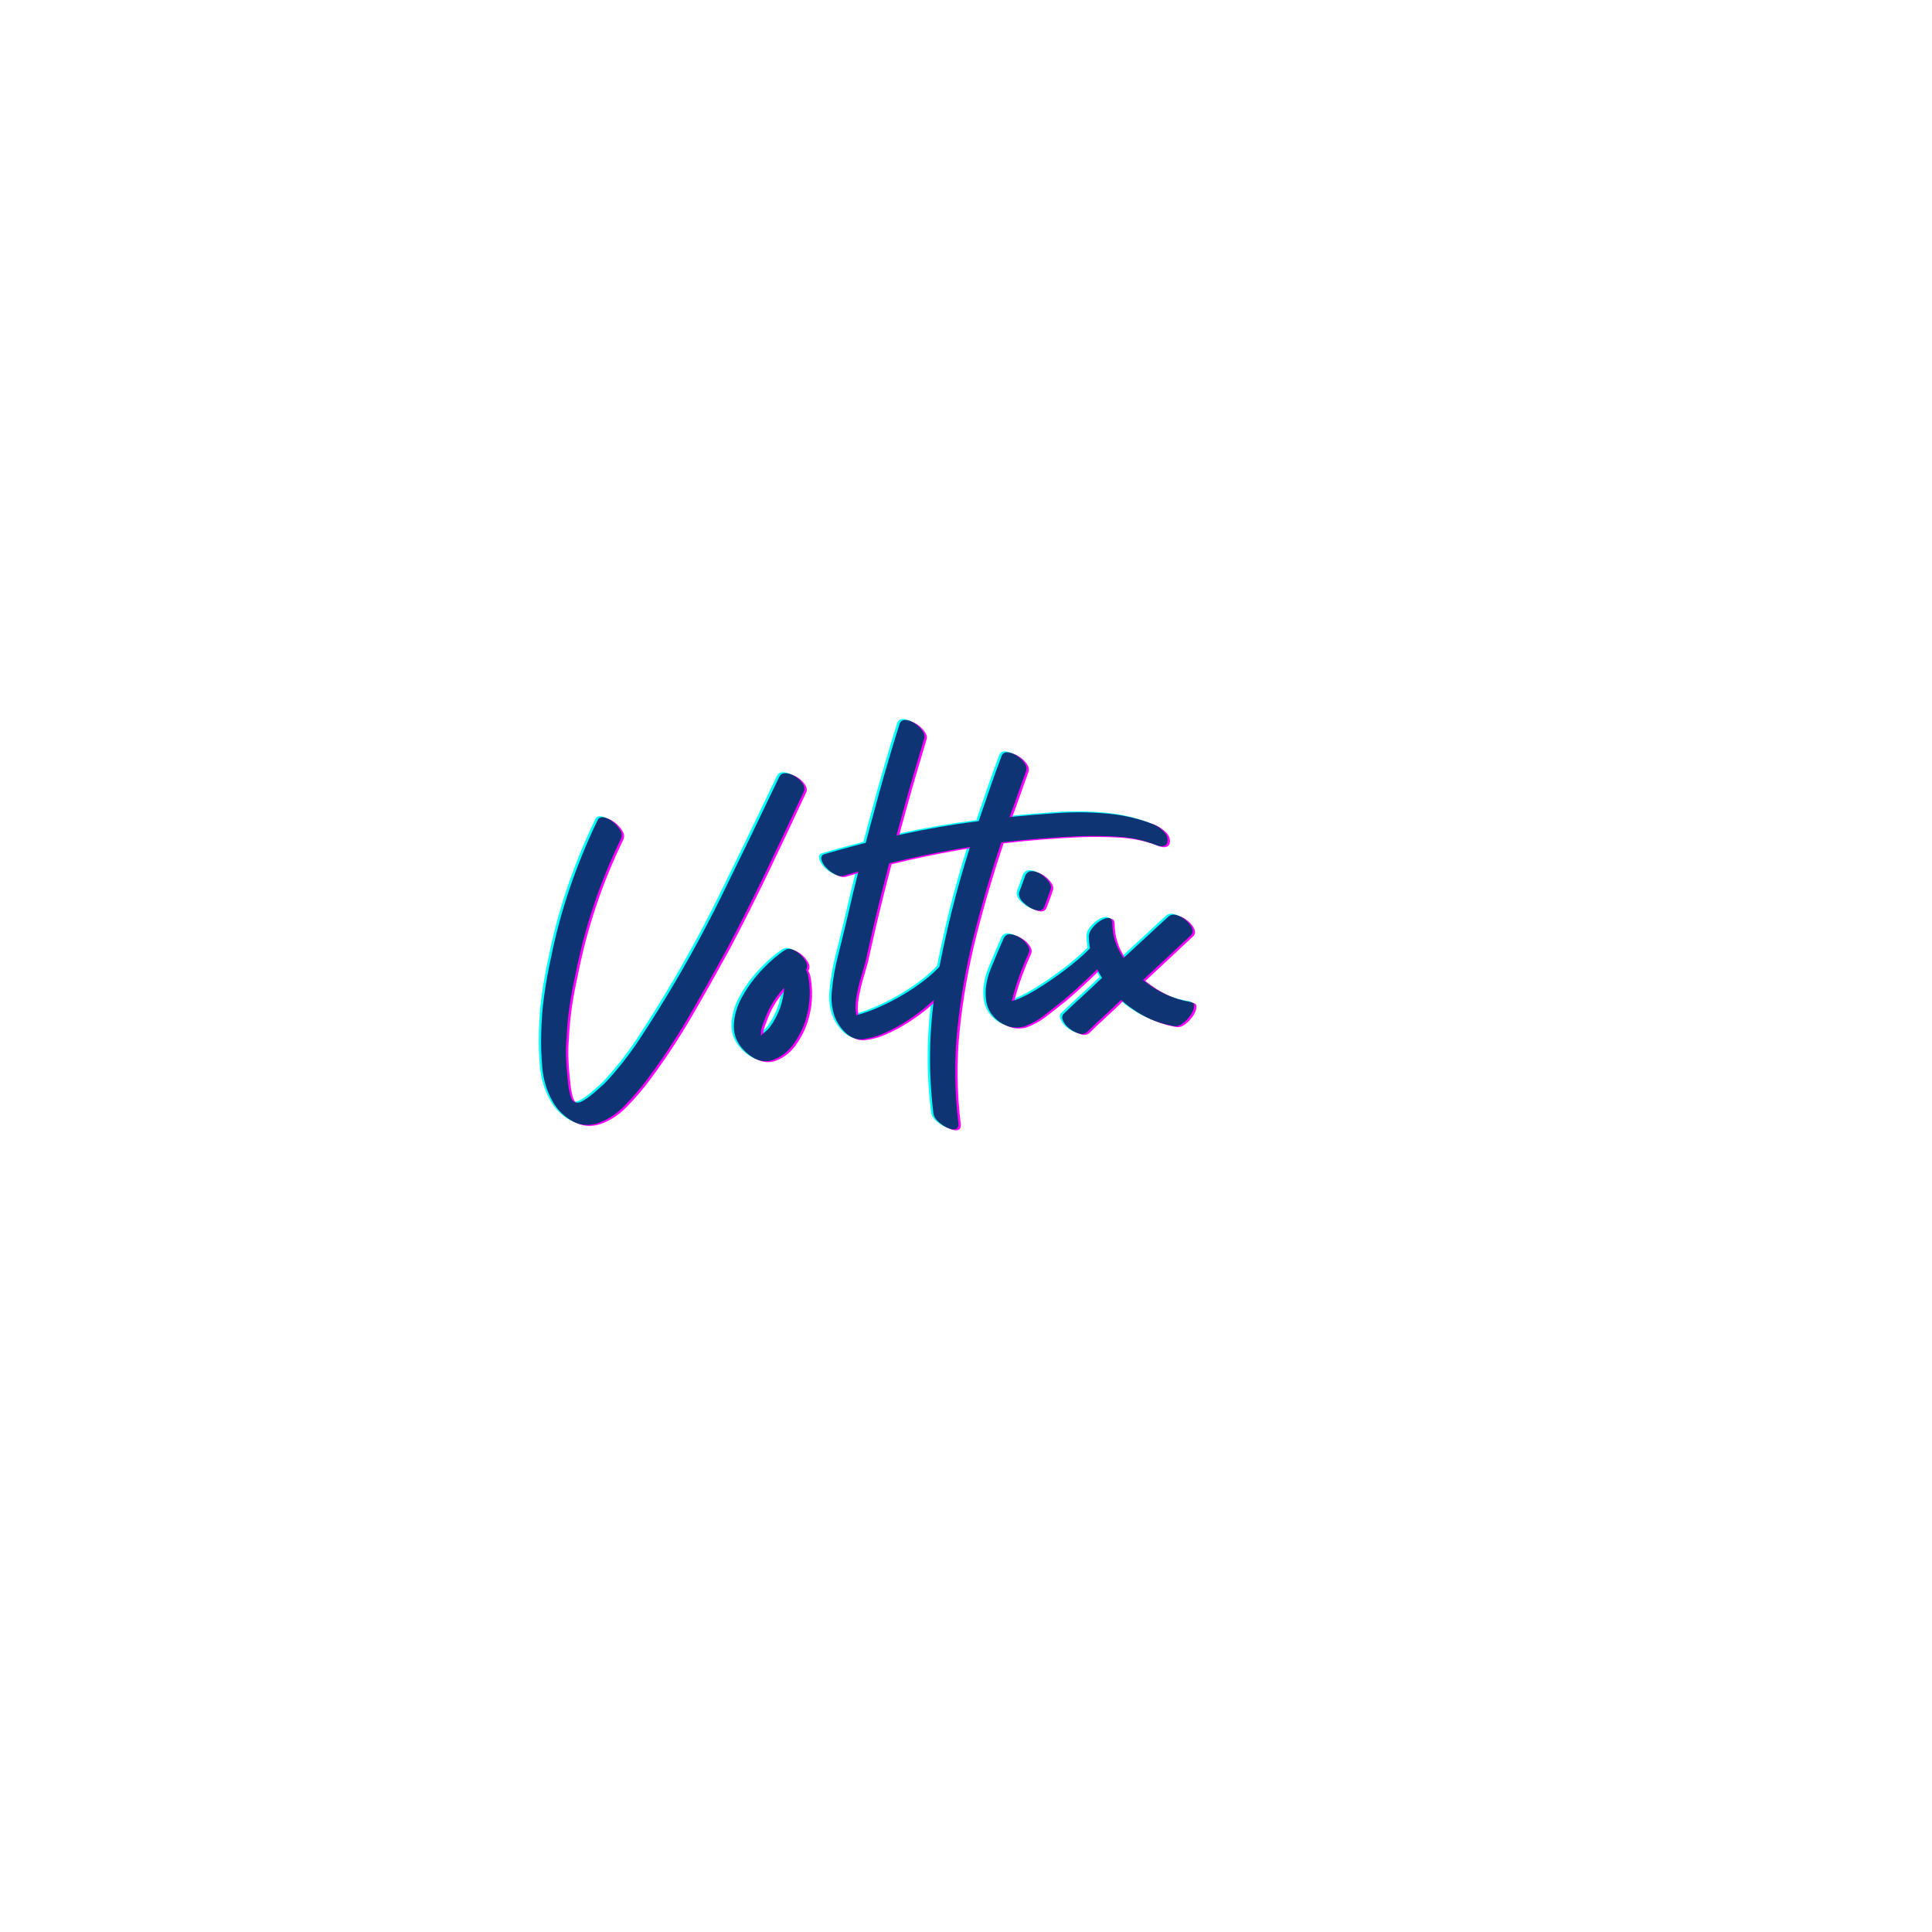
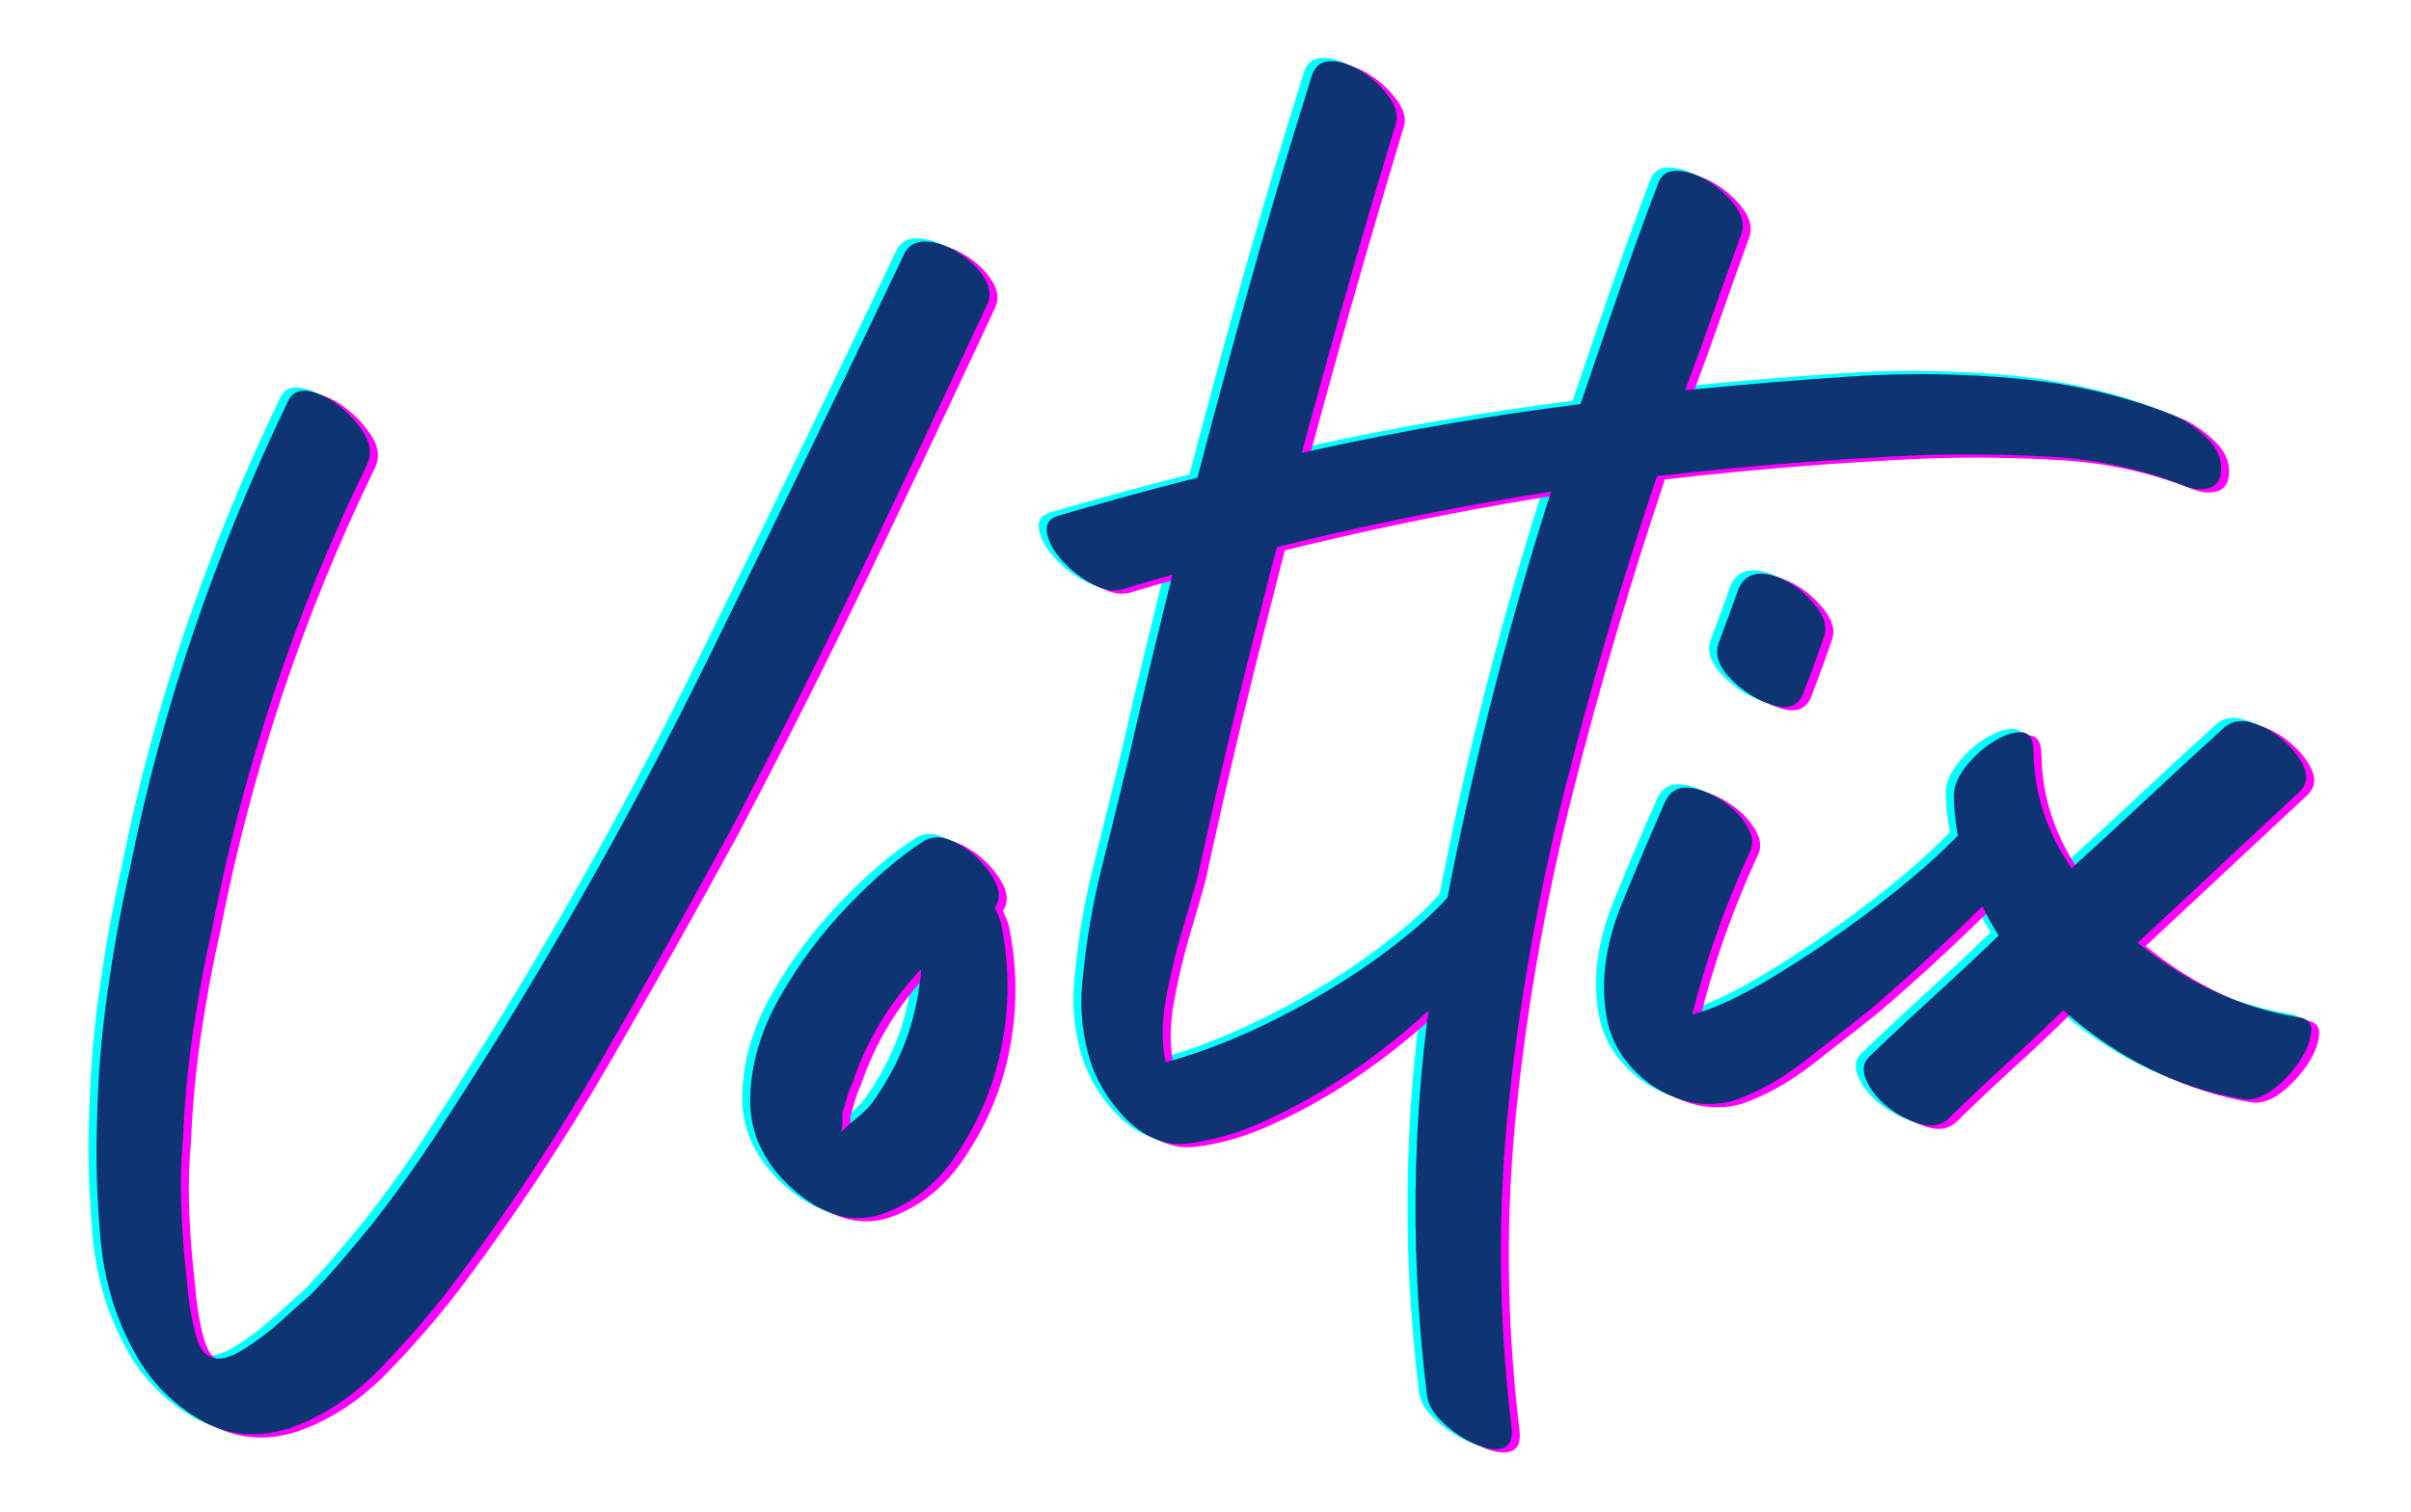
- <svg xmlns="http://www.w3.org/2000/svg" width="2000" zoomAndPan="magnify" viewBox="0 0 1500 1500" height="2000" preserveAspectRatio="xMidYMid meet" version="1.0">
+ <svg xmlns="http://www.w3.org/2000/svg" width="552" zoomAndPan="magnify" viewBox="398 545 552 346" height="346" preserveAspectRatio="xMidYMid meet" version="1.0">
  <defs>
    <g />
    <clipPath id="f5415c02b9">
      <rect x="0" width="592" y="0" height="521" />
    </clipPath>
  </defs>
  <g transform="matrix(1, 0, 0, 1, 374, 438)">
    <g clip-path="url(#f5415c02b9)">
      <g fill="#00ffff" fill-opacity="1">
        <g transform="translate(34.42098, 386.0746)">
          <g>
            <path d="M 194.625 -221.344 C 195.562 -223.551 197.266 -224.609 199.734 -224.516 C 202.211 -224.422 204.707 -223.562 207.219 -221.938 C 209.727 -220.312 211.68 -218.398 213.078 -216.203 C 214.473 -214.004 214.68 -211.922 213.703 -209.953 C 204.285 -189.754 194.703 -169.488 184.953 -149.156 C 175.203 -128.82 165.023 -108.625 154.422 -88.562 C 144.941 -71.188 135.172 -53.836 125.109 -36.516 C 115.047 -19.203 104.035 -2.555 92.078 13.422 C 87.336 19.773 81.738 26.328 75.281 33.078 C 68.82 39.828 61.75 44.535 54.062 47.203 C 46.57 49.609 39.641 48.91 33.266 45.109 C 26.891 41.305 21.973 36.188 18.516 29.75 C 14.203 21.988 11.625 13.406 10.781 4 C 9.938 -5.402 9.664 -14.348 9.969 -22.828 C 10.145 -32.441 10.91 -42.125 12.266 -51.875 C 13.617 -61.625 15.336 -71.176 17.422 -80.531 C 21.141 -99.195 26.062 -117.516 32.188 -135.484 C 38.32 -153.453 45.551 -171.062 53.875 -188.312 C 54.863 -190.062 56.492 -190.695 58.766 -190.219 C 61.035 -189.75 63.32 -188.578 65.625 -186.703 C 67.926 -184.828 69.781 -182.734 71.188 -180.422 C 72.602 -178.109 72.836 -175.848 71.891 -173.641 C 55.422 -139.848 43.578 -104.414 36.359 -67.344 C 34.586 -59.438 33.113 -51.492 31.938 -43.516 C 30.758 -35.547 30.004 -27.445 29.672 -19.219 C 29.223 -14.477 29.07 -9.656 29.219 -4.75 C 29.363 0.152 29.676 4.93 30.156 9.578 C 30.301 10.961 30.531 13.219 30.844 16.344 C 31.164 19.477 31.711 22.531 32.484 25.5 C 33.254 28.469 34.375 30.234 35.844 30.797 C 37.582 31.773 40.051 31.281 43.25 29.312 C 46.445 27.352 49.492 25.051 52.391 22.406 C 55.285 19.77 57.379 17.914 58.672 16.844 C 61.223 14.25 63.695 11.535 66.094 8.703 C 68.5 5.879 70.852 3.055 73.156 0.234 C 78.125 -6.117 82.785 -12.617 87.141 -19.266 C 91.492 -25.922 95.789 -32.633 100.031 -39.406 C 118.156 -68.445 134.785 -98.332 149.922 -129.062 C 165.066 -159.801 179.969 -190.562 194.625 -221.344 Z M 194.625 -221.344 " />
          </g>
        </g>
      </g>
      <g fill="#00ffff" fill-opacity="1">
        <g transform="translate(215.3257, 367.5675)">
          <g>
            <path d="M 36 -50.109 C 37.852 -41.148 38.004 -32.195 36.453 -23.25 C 34.91 -14.301 31.711 -6.055 26.859 1.484 C 22.453 8.723 16.695 13.695 9.594 16.406 C 2.488 19.125 -4.68 17.223 -11.922 10.703 C -18.379 4.805 -21.535 -2.016 -21.391 -9.766 C -21.254 -17.516 -19 -25.242 -14.625 -32.953 C -10.258 -40.66 -5.004 -47.695 1.141 -54.062 C 7.285 -60.438 13.004 -65.305 18.297 -68.672 C 20.484 -70.066 23.133 -69.867 26.25 -68.078 C 29.375 -66.285 31.906 -63.906 33.844 -60.938 C 35.781 -57.977 36.039 -55.484 34.625 -53.453 C 35.188 -52.336 35.645 -51.223 36 -50.109 Z M 14.734 -24.359 C 16.336 -29.211 17.348 -34.238 17.766 -39.438 C 14.598 -36.062 11.797 -32.492 9.359 -28.734 C 6.336 -23.973 3.926 -18.926 2.125 -13.594 C 1.551 -12.352 1.094 -11.129 0.75 -9.922 C 0.406 -8.711 0.055 -7.504 -0.297 -6.297 C -0.273 -6.066 -0.27 -5.477 -0.281 -4.531 C -0.301 -3.594 -0.395 -2.766 -0.562 -2.047 C 0.707 -3.348 1.938 -4.469 3.125 -5.406 C 4.32 -6.352 5.445 -7.469 6.5 -8.75 C 9.988 -13.562 12.734 -18.766 14.734 -24.359 Z M 14.734 -24.359 " />
          </g>
        </g>
      </g>
      <g fill="#00ffff" fill-opacity="1">
        <g transform="translate(279.686, 360.9833)">
          <g>
            <path d="M 75.297 -50.953 C 77.16 -53.254 79.301 -54.055 81.719 -53.359 C 84.145 -52.672 86.055 -51.223 87.453 -49.016 C 88.848 -46.816 88.609 -44.566 86.734 -42.266 C 79.723 -32.867 71.18 -24.141 61.109 -16.078 C 51.047 -8.023 40.617 -1.684 29.828 2.938 C 24.66 5.094 19.586 6.484 14.609 7.109 C 9.641 7.742 4.941 5.941 0.516 1.703 C -3.91 -2.762 -6.883 -7.848 -8.406 -13.547 C -9.926 -19.242 -10.305 -25.18 -9.547 -31.359 C -8.742 -39.648 -7.301 -47.941 -5.219 -56.234 C -3.145 -64.535 -1.117 -72.77 0.859 -80.938 C 4.734 -97.977 8.848 -115.039 13.203 -132.125 C 17.723 -149.695 22.422 -167.285 27.297 -184.891 C 32.18 -202.492 37.367 -220.02 42.859 -237.469 C 43.566 -239.645 45.035 -240.727 47.266 -240.719 C 49.492 -240.719 51.863 -239.906 54.375 -238.281 C 56.883 -236.664 58.957 -234.707 60.594 -232.406 C 62.227 -230.113 62.68 -227.992 61.953 -226.047 C 56.172 -206.941 50.629 -187.801 45.328 -168.625 C 40.023 -149.457 34.957 -130.254 30.125 -111.016 C 25.281 -91.992 20.789 -72.898 16.656 -53.734 C 15.789 -50.598 14.617 -46.551 13.141 -41.594 C 11.66 -36.633 10.43 -31.469 9.453 -26.094 C 8.484 -20.727 8.457 -15.863 9.375 -11.5 C 17.812 -13.781 26.594 -17.258 35.719 -21.938 C 44.852 -26.613 53.008 -31.66 60.188 -37.078 C 67.363 -42.504 72.398 -47.129 75.297 -50.953 Z M 75.297 -50.953 " />
          </g>
        </g>
      </g>
      <g fill="#00ffff" fill-opacity="1">
        <g transform="translate(360.7452, 352.6907)">
          <g>
            <path d="M 159.234 -151.281 C 161.453 -150.344 163.785 -148.766 166.234 -146.547 C 168.691 -144.336 169.938 -141.953 169.969 -139.391 C 169.988 -136.805 169.086 -135.242 167.266 -134.703 C 165.441 -134.172 163.43 -134.375 161.234 -135.312 C 151.723 -139.02 141.895 -141.176 131.75 -141.781 C 121.613 -142.395 111.52 -142.539 101.469 -142.219 C 81.625 -141.363 61.742 -139.797 41.828 -137.516 C 41.609 -137.492 41.379 -137.469 41.141 -137.438 C 40.91 -137.414 40.797 -137.406 40.797 -137.406 C 32.891 -113.863 25.883 -90.062 19.781 -66 C 13.688 -41.938 9.363 -17.707 6.812 6.688 C 4.27 31.082 4.504 55.664 7.516 80.438 C 7.797 83.227 7.02 84.832 5.188 85.25 C 3.363 85.664 1.16 85.242 -1.422 83.984 C -4.016 82.734 -6.352 81.098 -8.438 79.078 C -10.52 77.066 -11.664 75.016 -11.875 72.922 C -16.176 37.742 -15.176 2.84 -8.875 -31.781 C -2.57 -66.406 5.898 -100.438 16.547 -133.875 C -16.66 -128.602 -49.301 -121.164 -81.375 -111.562 C -83.414 -110.883 -85.734 -111.227 -88.328 -112.594 C -90.93 -113.969 -93.223 -115.727 -95.203 -117.875 C -97.18 -120.02 -98.391 -122.125 -98.828 -124.188 C -99.273 -126.25 -98.477 -127.617 -96.438 -128.297 C -76.875 -134.047 -57.117 -139.109 -37.172 -143.484 C -17.234 -147.867 2.914 -151.344 23.281 -153.906 C 26.164 -162.395 29.051 -170.832 31.938 -179.219 C 34.82 -187.602 37.836 -195.941 40.984 -204.234 C 41.703 -206.41 43.238 -207.441 45.594 -207.328 C 47.945 -207.223 50.375 -206.359 52.875 -204.734 C 55.383 -203.117 57.395 -201.211 58.906 -199.016 C 60.414 -196.828 60.812 -194.758 60.094 -192.812 C 57.883 -186.738 55.738 -180.723 53.656 -174.766 C 51.582 -168.805 49.438 -162.906 47.219 -157.062 C 59.508 -158.32 72.113 -159.375 85.031 -160.219 C 97.957 -161.07 110.75 -160.91 123.406 -159.734 C 136.062 -158.566 148.004 -155.75 159.234 -151.281 Z M 159.234 -151.281 " />
          </g>
        </g>
      </g>
      <g fill="#00ffff" fill-opacity="1">
        <g transform="translate(408.7546, 347.7793)">
          <g>
            <path d="M 61.344 -49.859 C 63.238 -51.941 65.57 -52.594 68.344 -51.812 C 71.125 -51.039 73.219 -49.492 74.625 -47.172 C 76.031 -44.859 75.785 -42.672 73.891 -40.609 C 68.797 -35.391 63.52 -30.219 58.062 -25.094 C 52.613 -19.969 47.086 -15.016 41.484 -10.234 C 36.711 -6.461 31.723 -2.551 26.516 1.5 C 21.305 5.551 15.875 8.57 10.219 10.562 C 5.645 11.727 1.223 11.473 -3.047 9.797 C -7.316 8.129 -10.922 5.508 -13.859 1.938 C -16.805 -1.621 -18.52 -5.723 -19 -10.359 C -20.008 -17.992 -18.727 -26.148 -15.156 -34.828 C -11.594 -43.516 -8.285 -51.301 -5.234 -58.188 C -4.066 -60.406 -2.301 -61.398 0.062 -61.172 C 2.438 -60.953 4.875 -60.031 7.375 -58.406 C 9.883 -56.789 11.836 -54.879 13.234 -52.672 C 14.629 -50.473 14.953 -48.516 14.203 -46.797 C 11.703 -41.391 9.441 -35.945 7.422 -30.469 C 5.41 -24.988 3.633 -19.473 2.094 -13.922 C 1.77 -12.484 1.344 -10.914 0.812 -9.219 C 5.613 -10.414 11.766 -13.27 19.266 -17.781 C 26.773 -22.301 34.391 -27.477 42.109 -33.312 C 49.836 -39.145 56.25 -44.66 61.344 -49.859 Z M 26.328 -82.844 C 25.223 -79.926 22.922 -78.988 19.422 -80.031 C 15.922 -81.07 12.727 -83.031 9.844 -85.906 C 6.969 -88.781 5.984 -91.551 6.891 -94.219 C 8.535 -98.613 9.723 -101.844 10.453 -103.906 C 11.191 -105.969 11.562 -107 11.562 -107 C 12.738 -109.227 14.504 -110.285 16.859 -110.172 C 19.211 -110.066 21.582 -109.195 23.969 -107.562 C 26.363 -105.926 28.316 -104.016 29.828 -101.828 C 31.348 -99.641 31.734 -97.57 30.984 -95.625 C 30.984 -95.625 30.711 -94.836 30.172 -93.266 C 29.641 -91.691 28.359 -88.219 26.328 -82.844 Z M 26.328 -82.844 " />
          </g>
        </g>
      </g>
      <g fill="#00ffff" fill-opacity="1">
        <g transform="translate(476.9417, 340.8035)">
          <g>
            <path d="M 54.25 -67.766 C 55.957 -69.359 58.07 -69.812 60.594 -69.125 C 63.125 -68.445 65.547 -67.113 67.859 -65.125 C 70.18 -63.133 71.801 -61.07 72.719 -58.938 C 73.645 -56.801 73.363 -54.957 71.875 -53.406 C 65.676 -47.613 59.473 -41.82 53.266 -36.031 C 47.066 -30.238 40.863 -24.445 34.656 -18.656 C 45.906 -9.5 58.082 -3.832 71.188 -1.656 C 73.562 -1.426 74.625 -0.242 74.375 1.891 C 74.125 4.023 73.18 6.285 71.547 8.672 C 69.922 11.066 67.969 13.141 65.688 14.891 C 63.406 16.648 61.191 17.406 59.047 17.156 C 44.035 14.707 30.223 7.914 17.609 -3.219 C 13.336 0.977 8.953 5.117 4.453 9.203 C -0.043 13.297 -4.426 17.441 -8.688 21.641 C -10.395 23.211 -12.578 23.602 -15.234 22.812 C -17.891 22.031 -20.367 20.707 -22.672 18.844 C -24.973 16.977 -26.594 14.922 -27.531 12.672 C -28.469 10.422 -28.18 8.629 -26.672 7.297 C -21.766 2.578 -16.844 -2.023 -11.906 -6.516 C -6.977 -11.004 -2.066 -15.609 2.828 -20.328 C -0.23 -25.172 -2.688 -30.312 -4.531 -35.75 C -6.375 -41.188 -7.348 -46.707 -7.453 -52.312 C -7.43 -54.426 -6.539 -56.625 -4.781 -58.906 C -3.02 -61.195 -0.93 -63.109 1.484 -64.641 C 3.898 -66.18 6.047 -66.93 7.922 -66.891 C 9.797 -66.859 10.758 -65.441 10.812 -62.641 C 10.852 -57.711 11.629 -52.984 13.141 -48.453 C 14.648 -43.93 16.781 -39.695 19.531 -35.75 C 25.332 -41.02 31.117 -46.352 36.891 -51.75 C 42.66 -57.156 48.445 -62.492 54.25 -67.766 Z M 54.25 -67.766 " />
          </g>
        </g>
      </g>
      <g fill="#ff00ff" fill-opacity="1">
        <g transform="translate(38.06493, 387.5585)">
          <g>
            <path d="M 194.625 -221.344 C 195.562 -223.551 197.266 -224.609 199.734 -224.516 C 202.211 -224.422 204.707 -223.562 207.219 -221.938 C 209.727 -220.312 211.68 -218.398 213.078 -216.203 C 214.473 -214.004 214.68 -211.922 213.703 -209.953 C 204.285 -189.754 194.703 -169.488 184.953 -149.156 C 175.203 -128.82 165.023 -108.625 154.422 -88.562 C 144.941 -71.188 135.172 -53.836 125.109 -36.516 C 115.047 -19.203 104.035 -2.555 92.078 13.422 C 87.336 19.773 81.738 26.328 75.281 33.078 C 68.82 39.828 61.75 44.535 54.062 47.203 C 46.57 49.609 39.641 48.91 33.266 45.109 C 26.891 41.305 21.973 36.188 18.516 29.75 C 14.203 21.988 11.625 13.406 10.781 4 C 9.938 -5.402 9.664 -14.348 9.969 -22.828 C 10.145 -32.441 10.91 -42.125 12.266 -51.875 C 13.617 -61.625 15.336 -71.176 17.422 -80.531 C 21.141 -99.195 26.062 -117.516 32.188 -135.484 C 38.32 -153.453 45.551 -171.062 53.875 -188.312 C 54.863 -190.062 56.492 -190.695 58.766 -190.219 C 61.035 -189.75 63.32 -188.578 65.625 -186.703 C 67.926 -184.828 69.781 -182.734 71.188 -180.422 C 72.602 -178.109 72.836 -175.848 71.891 -173.641 C 55.422 -139.848 43.578 -104.414 36.359 -67.344 C 34.586 -59.438 33.113 -51.492 31.938 -43.516 C 30.758 -35.547 30.004 -27.445 29.672 -19.219 C 29.223 -14.477 29.07 -9.656 29.219 -4.75 C 29.363 0.152 29.676 4.93 30.156 9.578 C 30.301 10.961 30.531 13.219 30.844 16.344 C 31.164 19.477 31.711 22.531 32.484 25.5 C 33.254 28.469 34.375 30.234 35.844 30.797 C 37.582 31.773 40.051 31.281 43.25 29.312 C 46.445 27.352 49.492 25.051 52.391 22.406 C 55.285 19.77 57.379 17.914 58.672 16.844 C 61.223 14.25 63.695 11.535 66.094 8.703 C 68.5 5.879 70.852 3.055 73.156 0.234 C 78.125 -6.117 82.785 -12.617 87.141 -19.266 C 91.492 -25.922 95.789 -32.633 100.031 -39.406 C 118.156 -68.445 134.785 -98.332 149.922 -129.062 C 165.066 -159.801 179.969 -190.562 194.625 -221.344 Z M 194.625 -221.344 " />
          </g>
        </g>
      </g>
      <g fill="#ff00ff" fill-opacity="1">
        <g transform="translate(218.9696, 369.0515)">
          <g>
            <path d="M 36 -50.109 C 37.852 -41.148 38.004 -32.195 36.453 -23.25 C 34.91 -14.301 31.711 -6.055 26.859 1.484 C 22.453 8.723 16.695 13.695 9.594 16.406 C 2.488 19.125 -4.68 17.223 -11.922 10.703 C -18.379 4.805 -21.535 -2.016 -21.391 -9.766 C -21.254 -17.516 -19 -25.242 -14.625 -32.953 C -10.258 -40.66 -5.004 -47.695 1.141 -54.062 C 7.285 -60.438 13.004 -65.305 18.297 -68.672 C 20.484 -70.066 23.133 -69.867 26.25 -68.078 C 29.375 -66.285 31.906 -63.906 33.844 -60.938 C 35.781 -57.977 36.039 -55.484 34.625 -53.453 C 35.188 -52.336 35.645 -51.223 36 -50.109 Z M 14.734 -24.359 C 16.336 -29.211 17.348 -34.238 17.766 -39.438 C 14.598 -36.062 11.797 -32.492 9.359 -28.734 C 6.336 -23.973 3.926 -18.926 2.125 -13.594 C 1.551 -12.352 1.094 -11.129 0.75 -9.922 C 0.406 -8.711 0.055 -7.504 -0.297 -6.297 C -0.273 -6.066 -0.27 -5.477 -0.281 -4.531 C -0.301 -3.594 -0.395 -2.766 -0.562 -2.047 C 0.707 -3.348 1.938 -4.469 3.125 -5.406 C 4.32 -6.352 5.445 -7.469 6.5 -8.75 C 9.988 -13.562 12.734 -18.766 14.734 -24.359 Z M 14.734 -24.359 " />
          </g>
        </g>
      </g>
      <g fill="#ff00ff" fill-opacity="1">
        <g transform="translate(283.33, 362.4673)">
          <g>
            <path d="M 75.297 -50.953 C 77.16 -53.254 79.301 -54.055 81.719 -53.359 C 84.145 -52.672 86.055 -51.223 87.453 -49.016 C 88.848 -46.816 88.609 -44.566 86.734 -42.266 C 79.723 -32.867 71.18 -24.141 61.109 -16.078 C 51.047 -8.023 40.617 -1.684 29.828 2.938 C 24.66 5.094 19.586 6.484 14.609 7.109 C 9.641 7.742 4.941 5.941 0.516 1.703 C -3.91 -2.762 -6.883 -7.848 -8.406 -13.547 C -9.926 -19.242 -10.305 -25.18 -9.547 -31.359 C -8.742 -39.648 -7.301 -47.941 -5.219 -56.234 C -3.145 -64.535 -1.117 -72.77 0.859 -80.938 C 4.734 -97.977 8.848 -115.039 13.203 -132.125 C 17.723 -149.695 22.422 -167.285 27.297 -184.891 C 32.18 -202.492 37.367 -220.02 42.859 -237.469 C 43.566 -239.645 45.035 -240.727 47.266 -240.719 C 49.492 -240.719 51.863 -239.906 54.375 -238.281 C 56.883 -236.664 58.957 -234.707 60.594 -232.406 C 62.227 -230.113 62.68 -227.992 61.953 -226.047 C 56.172 -206.941 50.629 -187.801 45.328 -168.625 C 40.023 -149.457 34.957 -130.254 30.125 -111.016 C 25.281 -91.992 20.789 -72.898 16.656 -53.734 C 15.789 -50.598 14.617 -46.551 13.141 -41.594 C 11.66 -36.633 10.43 -31.469 9.453 -26.094 C 8.484 -20.727 8.457 -15.863 9.375 -11.5 C 17.812 -13.781 26.594 -17.258 35.719 -21.938 C 44.852 -26.613 53.008 -31.66 60.188 -37.078 C 67.363 -42.504 72.398 -47.129 75.297 -50.953 Z M 75.297 -50.953 " />
          </g>
        </g>
      </g>
      <g fill="#ff00ff" fill-opacity="1">
        <g transform="translate(364.3892, 354.1747)">
          <g>
            <path d="M 159.234 -151.281 C 161.453 -150.344 163.785 -148.766 166.234 -146.547 C 168.691 -144.336 169.938 -141.953 169.969 -139.391 C 169.988 -136.805 169.086 -135.242 167.266 -134.703 C 165.441 -134.172 163.43 -134.375 161.234 -135.312 C 151.723 -139.02 141.895 -141.176 131.75 -141.781 C 121.613 -142.395 111.52 -142.539 101.469 -142.219 C 81.625 -141.363 61.742 -139.797 41.828 -137.516 C 41.609 -137.492 41.379 -137.469 41.141 -137.438 C 40.91 -137.414 40.797 -137.406 40.797 -137.406 C 32.891 -113.863 25.883 -90.062 19.781 -66 C 13.688 -41.938 9.363 -17.707 6.812 6.688 C 4.27 31.082 4.504 55.664 7.516 80.438 C 7.797 83.227 7.02 84.832 5.188 85.25 C 3.363 85.664 1.16 85.242 -1.422 83.984 C -4.016 82.734 -6.352 81.098 -8.438 79.078 C -10.52 77.066 -11.664 75.016 -11.875 72.922 C -16.176 37.742 -15.176 2.84 -8.875 -31.781 C -2.57 -66.406 5.898 -100.438 16.547 -133.875 C -16.66 -128.602 -49.301 -121.164 -81.375 -111.562 C -83.414 -110.883 -85.734 -111.227 -88.328 -112.594 C -90.93 -113.969 -93.223 -115.727 -95.203 -117.875 C -97.18 -120.02 -98.391 -122.125 -98.828 -124.188 C -99.273 -126.25 -98.477 -127.617 -96.438 -128.297 C -76.875 -134.047 -57.117 -139.109 -37.172 -143.484 C -17.234 -147.867 2.914 -151.344 23.281 -153.906 C 26.164 -162.395 29.051 -170.832 31.938 -179.219 C 34.82 -187.602 37.836 -195.941 40.984 -204.234 C 41.703 -206.41 43.238 -207.441 45.594 -207.328 C 47.945 -207.223 50.375 -206.359 52.875 -204.734 C 55.383 -203.117 57.395 -201.211 58.906 -199.016 C 60.414 -196.828 60.812 -194.758 60.094 -192.812 C 57.883 -186.738 55.738 -180.723 53.656 -174.766 C 51.582 -168.805 49.438 -162.906 47.219 -157.062 C 59.508 -158.32 72.113 -159.375 85.031 -160.219 C 97.957 -161.07 110.75 -160.91 123.406 -159.734 C 136.062 -158.566 148.004 -155.75 159.234 -151.281 Z M 159.234 -151.281 " />
          </g>
        </g>
      </g>
      <g fill="#ff00ff" fill-opacity="1">
        <g transform="translate(412.3985, 349.2632)">
          <g>
            <path d="M 61.344 -49.859 C 63.238 -51.941 65.57 -52.594 68.344 -51.812 C 71.125 -51.039 73.219 -49.492 74.625 -47.172 C 76.031 -44.859 75.785 -42.672 73.891 -40.609 C 68.797 -35.391 63.52 -30.219 58.062 -25.094 C 52.613 -19.969 47.086 -15.016 41.484 -10.234 C 36.711 -6.461 31.723 -2.551 26.516 1.5 C 21.305 5.551 15.875 8.57 10.219 10.562 C 5.645 11.727 1.223 11.473 -3.047 9.797 C -7.316 8.129 -10.922 5.508 -13.859 1.938 C -16.805 -1.621 -18.52 -5.723 -19 -10.359 C -20.008 -17.992 -18.727 -26.148 -15.156 -34.828 C -11.594 -43.516 -8.285 -51.301 -5.234 -58.188 C -4.066 -60.406 -2.301 -61.398 0.062 -61.172 C 2.438 -60.953 4.875 -60.031 7.375 -58.406 C 9.883 -56.789 11.836 -54.879 13.234 -52.672 C 14.629 -50.473 14.953 -48.516 14.203 -46.797 C 11.703 -41.391 9.441 -35.945 7.422 -30.469 C 5.41 -24.988 3.633 -19.473 2.094 -13.922 C 1.77 -12.484 1.344 -10.914 0.812 -9.219 C 5.613 -10.414 11.766 -13.27 19.266 -17.781 C 26.773 -22.301 34.391 -27.477 42.109 -33.312 C 49.836 -39.145 56.25 -44.66 61.344 -49.859 Z M 26.328 -82.844 C 25.223 -79.926 22.922 -78.988 19.422 -80.031 C 15.922 -81.07 12.727 -83.031 9.844 -85.906 C 6.969 -88.781 5.984 -91.551 6.891 -94.219 C 8.535 -98.613 9.723 -101.844 10.453 -103.906 C 11.191 -105.969 11.562 -107 11.562 -107 C 12.738 -109.227 14.504 -110.285 16.859 -110.172 C 19.211 -110.066 21.582 -109.195 23.969 -107.562 C 26.363 -105.926 28.316 -104.016 29.828 -101.828 C 31.348 -99.641 31.734 -97.57 30.984 -95.625 C 30.984 -95.625 30.711 -94.836 30.172 -93.266 C 29.641 -91.691 28.359 -88.219 26.328 -82.844 Z M 26.328 -82.844 " />
          </g>
        </g>
      </g>
      <g fill="#ff00ff" fill-opacity="1">
        <g transform="translate(480.5857, 342.2875)">
          <g>
            <path d="M 54.25 -67.766 C 55.957 -69.359 58.07 -69.812 60.594 -69.125 C 63.125 -68.445 65.547 -67.113 67.859 -65.125 C 70.18 -63.133 71.801 -61.07 72.719 -58.938 C 73.645 -56.801 73.363 -54.957 71.875 -53.406 C 65.676 -47.613 59.473 -41.82 53.266 -36.031 C 47.066 -30.238 40.863 -24.445 34.656 -18.656 C 45.906 -9.5 58.082 -3.832 71.188 -1.656 C 73.562 -1.426 74.625 -0.242 74.375 1.891 C 74.125 4.023 73.18 6.285 71.547 8.672 C 69.922 11.066 67.969 13.141 65.688 14.891 C 63.406 16.648 61.191 17.406 59.047 17.156 C 44.035 14.707 30.223 7.914 17.609 -3.219 C 13.336 0.977 8.953 5.117 4.453 9.203 C -0.043 13.297 -4.426 17.441 -8.688 21.641 C -10.395 23.211 -12.578 23.602 -15.234 22.812 C -17.891 22.031 -20.367 20.707 -22.672 18.844 C -24.973 16.977 -26.594 14.922 -27.531 12.672 C -28.469 10.422 -28.18 8.629 -26.672 7.297 C -21.766 2.578 -16.844 -2.023 -11.906 -6.516 C -6.977 -11.004 -2.066 -15.609 2.828 -20.328 C -0.23 -25.172 -2.688 -30.312 -4.531 -35.75 C -6.375 -41.188 -7.348 -46.707 -7.453 -52.312 C -7.43 -54.426 -6.539 -56.625 -4.781 -58.906 C -3.02 -61.195 -0.93 -63.109 1.484 -64.641 C 3.898 -66.18 6.047 -66.93 7.922 -66.891 C 9.797 -66.859 10.758 -65.441 10.812 -62.641 C 10.852 -57.711 11.629 -52.984 13.141 -48.453 C 14.648 -43.93 16.781 -39.695 19.531 -35.75 C 25.332 -41.02 31.117 -46.352 36.891 -51.75 C 42.66 -57.156 48.445 -62.492 54.25 -67.766 Z M 54.25 -67.766 " />
          </g>
        </g>
      </g>
      <g fill="#0f3473" fill-opacity="1">
        <g transform="translate(36.24297, 386.8166)">
          <g>
            <path d="M 194.625 -221.344 C 195.562 -223.551 197.266 -224.609 199.734 -224.516 C 202.211 -224.422 204.707 -223.562 207.219 -221.938 C 209.727 -220.312 211.68 -218.398 213.078 -216.203 C 214.473 -214.004 214.68 -211.922 213.703 -209.953 C 204.285 -189.754 194.703 -169.488 184.953 -149.156 C 175.203 -128.82 165.023 -108.625 154.422 -88.562 C 144.941 -71.188 135.172 -53.836 125.109 -36.516 C 115.047 -19.203 104.035 -2.555 92.078 13.422 C 87.336 19.773 81.738 26.328 75.281 33.078 C 68.82 39.828 61.75 44.535 54.062 47.203 C 46.57 49.609 39.641 48.91 33.266 45.109 C 26.891 41.305 21.973 36.188 18.516 29.75 C 14.203 21.988 11.625 13.406 10.781 4 C 9.938 -5.402 9.664 -14.348 9.969 -22.828 C 10.145 -32.441 10.91 -42.125 12.266 -51.875 C 13.617 -61.625 15.336 -71.176 17.422 -80.531 C 21.141 -99.195 26.062 -117.516 32.188 -135.484 C 38.32 -153.453 45.551 -171.062 53.875 -188.312 C 54.863 -190.062 56.492 -190.695 58.766 -190.219 C 61.035 -189.75 63.32 -188.578 65.625 -186.703 C 67.926 -184.828 69.781 -182.734 71.188 -180.422 C 72.602 -178.109 72.836 -175.848 71.891 -173.641 C 55.422 -139.848 43.578 -104.414 36.359 -67.344 C 34.586 -59.438 33.113 -51.492 31.938 -43.516 C 30.758 -35.547 30.004 -27.445 29.672 -19.219 C 29.223 -14.477 29.07 -9.656 29.219 -4.75 C 29.363 0.152 29.676 4.93 30.156 9.578 C 30.301 10.961 30.531 13.219 30.844 16.344 C 31.164 19.477 31.711 22.531 32.484 25.5 C 33.254 28.469 34.375 30.234 35.844 30.797 C 37.582 31.773 40.051 31.281 43.25 29.312 C 46.445 27.352 49.492 25.051 52.391 22.406 C 55.285 19.77 57.379 17.914 58.672 16.844 C 61.223 14.25 63.695 11.535 66.094 8.703 C 68.5 5.879 70.852 3.055 73.156 0.234 C 78.125 -6.117 82.785 -12.617 87.141 -19.266 C 91.492 -25.922 95.789 -32.633 100.031 -39.406 C 118.156 -68.445 134.785 -98.332 149.922 -129.062 C 165.066 -159.801 179.969 -190.562 194.625 -221.344 Z M 194.625 -221.344 " />
          </g>
        </g>
      </g>
      <g fill="#0f3473" fill-opacity="1">
        <g transform="translate(217.1477, 368.3095)">
          <g>
            <path d="M 36 -50.109 C 37.852 -41.148 38.004 -32.195 36.453 -23.25 C 34.91 -14.301 31.711 -6.055 26.859 1.484 C 22.453 8.723 16.695 13.695 9.594 16.406 C 2.488 19.125 -4.68 17.223 -11.922 10.703 C -18.379 4.805 -21.535 -2.016 -21.391 -9.766 C -21.254 -17.516 -19 -25.242 -14.625 -32.953 C -10.258 -40.66 -5.004 -47.695 1.141 -54.062 C 7.285 -60.438 13.004 -65.305 18.297 -68.672 C 20.484 -70.066 23.133 -69.867 26.25 -68.078 C 29.375 -66.285 31.906 -63.906 33.844 -60.938 C 35.781 -57.977 36.039 -55.484 34.625 -53.453 C 35.188 -52.336 35.645 -51.223 36 -50.109 Z M 14.734 -24.359 C 16.336 -29.211 17.348 -34.238 17.766 -39.438 C 14.598 -36.062 11.797 -32.492 9.359 -28.734 C 6.336 -23.973 3.926 -18.926 2.125 -13.594 C 1.551 -12.352 1.094 -11.129 0.75 -9.922 C 0.406 -8.711 0.055 -7.504 -0.297 -6.297 C -0.273 -6.066 -0.27 -5.477 -0.281 -4.531 C -0.301 -3.594 -0.395 -2.766 -0.562 -2.047 C 0.707 -3.348 1.938 -4.469 3.125 -5.406 C 4.32 -6.352 5.445 -7.469 6.5 -8.75 C 9.988 -13.562 12.734 -18.766 14.734 -24.359 Z M 14.734 -24.359 " />
          </g>
        </g>
      </g>
      <g fill="#0f3473" fill-opacity="1">
        <g transform="translate(281.508, 361.7253)">
          <g>
            <path d="M 75.297 -50.953 C 77.16 -53.254 79.301 -54.055 81.719 -53.359 C 84.145 -52.672 86.055 -51.223 87.453 -49.016 C 88.848 -46.816 88.609 -44.566 86.734 -42.266 C 79.723 -32.867 71.18 -24.141 61.109 -16.078 C 51.047 -8.023 40.617 -1.684 29.828 2.938 C 24.66 5.094 19.586 6.484 14.609 7.109 C 9.641 7.742 4.941 5.941 0.516 1.703 C -3.91 -2.762 -6.883 -7.848 -8.406 -13.547 C -9.926 -19.242 -10.305 -25.18 -9.547 -31.359 C -8.742 -39.648 -7.301 -47.941 -5.219 -56.234 C -3.145 -64.535 -1.117 -72.77 0.859 -80.938 C 4.734 -97.977 8.848 -115.039 13.203 -132.125 C 17.723 -149.695 22.422 -167.285 27.297 -184.891 C 32.18 -202.492 37.367 -220.02 42.859 -237.469 C 43.566 -239.645 45.035 -240.727 47.266 -240.719 C 49.492 -240.719 51.863 -239.906 54.375 -238.281 C 56.883 -236.664 58.957 -234.707 60.594 -232.406 C 62.227 -230.113 62.68 -227.992 61.953 -226.047 C 56.172 -206.941 50.629 -187.801 45.328 -168.625 C 40.023 -149.457 34.957 -130.254 30.125 -111.016 C 25.281 -91.992 20.789 -72.898 16.656 -53.734 C 15.789 -50.598 14.617 -46.551 13.141 -41.594 C 11.66 -36.633 10.43 -31.469 9.453 -26.094 C 8.484 -20.727 8.457 -15.863 9.375 -11.5 C 17.812 -13.781 26.594 -17.258 35.719 -21.938 C 44.852 -26.613 53.008 -31.66 60.188 -37.078 C 67.363 -42.504 72.398 -47.129 75.297 -50.953 Z M 75.297 -50.953 " />
          </g>
        </g>
      </g>
      <g fill="#0f3473" fill-opacity="1">
        <g transform="translate(362.5672, 353.4327)">
          <g>
            <path d="M 159.234 -151.281 C 161.453 -150.344 163.785 -148.766 166.234 -146.547 C 168.691 -144.336 169.938 -141.953 169.969 -139.391 C 169.988 -136.805 169.086 -135.242 167.266 -134.703 C 165.441 -134.172 163.43 -134.375 161.234 -135.312 C 151.723 -139.02 141.895 -141.176 131.75 -141.781 C 121.613 -142.395 111.52 -142.539 101.469 -142.219 C 81.625 -141.363 61.742 -139.797 41.828 -137.516 C 41.609 -137.492 41.379 -137.469 41.141 -137.438 C 40.91 -137.414 40.797 -137.406 40.797 -137.406 C 32.891 -113.863 25.883 -90.062 19.781 -66 C 13.688 -41.938 9.363 -17.707 6.812 6.688 C 4.27 31.082 4.504 55.664 7.516 80.438 C 7.797 83.227 7.02 84.832 5.188 85.25 C 3.363 85.664 1.16 85.242 -1.422 83.984 C -4.016 82.734 -6.352 81.098 -8.438 79.078 C -10.52 77.066 -11.664 75.016 -11.875 72.922 C -16.176 37.742 -15.176 2.84 -8.875 -31.781 C -2.57 -66.406 5.898 -100.438 16.547 -133.875 C -16.66 -128.602 -49.301 -121.164 -81.375 -111.562 C -83.414 -110.883 -85.734 -111.227 -88.328 -112.594 C -90.93 -113.969 -93.223 -115.727 -95.203 -117.875 C -97.18 -120.02 -98.391 -122.125 -98.828 -124.188 C -99.273 -126.25 -98.477 -127.617 -96.438 -128.297 C -76.875 -134.047 -57.117 -139.109 -37.172 -143.484 C -17.234 -147.867 2.914 -151.344 23.281 -153.906 C 26.164 -162.395 29.051 -170.832 31.938 -179.219 C 34.82 -187.602 37.836 -195.941 40.984 -204.234 C 41.703 -206.41 43.238 -207.441 45.594 -207.328 C 47.945 -207.223 50.375 -206.359 52.875 -204.734 C 55.383 -203.117 57.395 -201.211 58.906 -199.016 C 60.414 -196.828 60.812 -194.758 60.094 -192.812 C 57.883 -186.738 55.738 -180.723 53.656 -174.766 C 51.582 -168.805 49.438 -162.906 47.219 -157.062 C 59.508 -158.32 72.113 -159.375 85.031 -160.219 C 97.957 -161.07 110.75 -160.91 123.406 -159.734 C 136.062 -158.566 148.004 -155.75 159.234 -151.281 Z M 159.234 -151.281 " />
          </g>
        </g>
      </g>
      <g fill="#0f3473" fill-opacity="1">
        <g transform="translate(410.5765, 348.5212)">
          <g>
            <path d="M 61.344 -49.859 C 63.238 -51.941 65.57 -52.594 68.344 -51.812 C 71.125 -51.039 73.219 -49.492 74.625 -47.172 C 76.031 -44.859 75.785 -42.672 73.891 -40.609 C 68.797 -35.391 63.52 -30.219 58.062 -25.094 C 52.613 -19.969 47.086 -15.016 41.484 -10.234 C 36.711 -6.461 31.723 -2.551 26.516 1.5 C 21.305 5.551 15.875 8.57 10.219 10.562 C 5.645 11.727 1.223 11.473 -3.047 9.797 C -7.316 8.129 -10.922 5.508 -13.859 1.938 C -16.805 -1.621 -18.52 -5.723 -19 -10.359 C -20.008 -17.992 -18.727 -26.148 -15.156 -34.828 C -11.594 -43.516 -8.285 -51.301 -5.234 -58.188 C -4.066 -60.406 -2.301 -61.398 0.062 -61.172 C 2.438 -60.953 4.875 -60.031 7.375 -58.406 C 9.883 -56.789 11.836 -54.879 13.234 -52.672 C 14.629 -50.473 14.953 -48.516 14.203 -46.797 C 11.703 -41.391 9.441 -35.945 7.422 -30.469 C 5.41 -24.988 3.633 -19.473 2.094 -13.922 C 1.77 -12.484 1.344 -10.914 0.812 -9.219 C 5.613 -10.414 11.766 -13.27 19.266 -17.781 C 26.773 -22.301 34.391 -27.477 42.109 -33.312 C 49.836 -39.145 56.25 -44.66 61.344 -49.859 Z M 26.328 -82.844 C 25.223 -79.926 22.922 -78.988 19.422 -80.031 C 15.922 -81.07 12.727 -83.031 9.844 -85.906 C 6.969 -88.781 5.984 -91.551 6.891 -94.219 C 8.535 -98.613 9.723 -101.844 10.453 -103.906 C 11.191 -105.969 11.562 -107 11.562 -107 C 12.738 -109.227 14.504 -110.285 16.859 -110.172 C 19.211 -110.066 21.582 -109.195 23.969 -107.562 C 26.363 -105.926 28.316 -104.016 29.828 -101.828 C 31.348 -99.641 31.734 -97.57 30.984 -95.625 C 30.984 -95.625 30.711 -94.836 30.172 -93.266 C 29.641 -91.691 28.359 -88.219 26.328 -82.844 Z M 26.328 -82.844 " />
          </g>
        </g>
      </g>
      <g fill="#0f3473" fill-opacity="1">
        <g transform="translate(478.7637, 341.5455)">
          <g>
            <path d="M 54.25 -67.766 C 55.957 -69.359 58.07 -69.812 60.594 -69.125 C 63.125 -68.445 65.547 -67.113 67.859 -65.125 C 70.18 -63.133 71.801 -61.07 72.719 -58.938 C 73.645 -56.801 73.363 -54.957 71.875 -53.406 C 65.676 -47.613 59.473 -41.82 53.266 -36.031 C 47.066 -30.238 40.863 -24.445 34.656 -18.656 C 45.906 -9.5 58.082 -3.832 71.188 -1.656 C 73.562 -1.426 74.625 -0.242 74.375 1.891 C 74.125 4.023 73.18 6.285 71.547 8.672 C 69.922 11.066 67.969 13.141 65.688 14.891 C 63.406 16.648 61.191 17.406 59.047 17.156 C 44.035 14.707 30.223 7.914 17.609 -3.219 C 13.336 0.977 8.953 5.117 4.453 9.203 C -0.043 13.297 -4.426 17.441 -8.688 21.641 C -10.395 23.211 -12.578 23.602 -15.234 22.812 C -17.891 22.031 -20.367 20.707 -22.672 18.844 C -24.973 16.977 -26.594 14.922 -27.531 12.672 C -28.469 10.422 -28.18 8.629 -26.672 7.297 C -21.766 2.578 -16.844 -2.023 -11.906 -6.516 C -6.977 -11.004 -2.066 -15.609 2.828 -20.328 C -0.23 -25.172 -2.688 -30.312 -4.531 -35.75 C -6.375 -41.188 -7.348 -46.707 -7.453 -52.312 C -7.43 -54.426 -6.539 -56.625 -4.781 -58.906 C -3.02 -61.195 -0.93 -63.109 1.484 -64.641 C 3.898 -66.18 6.047 -66.93 7.922 -66.891 C 9.797 -66.859 10.758 -65.441 10.812 -62.641 C 10.852 -57.711 11.629 -52.984 13.141 -48.453 C 14.648 -43.93 16.781 -39.695 19.531 -35.75 C 25.332 -41.02 31.117 -46.352 36.891 -51.75 C 42.66 -57.156 48.445 -62.492 54.25 -67.766 Z M 54.25 -67.766 " />
          </g>
        </g>
      </g>
    </g>
  </g>
</svg>
